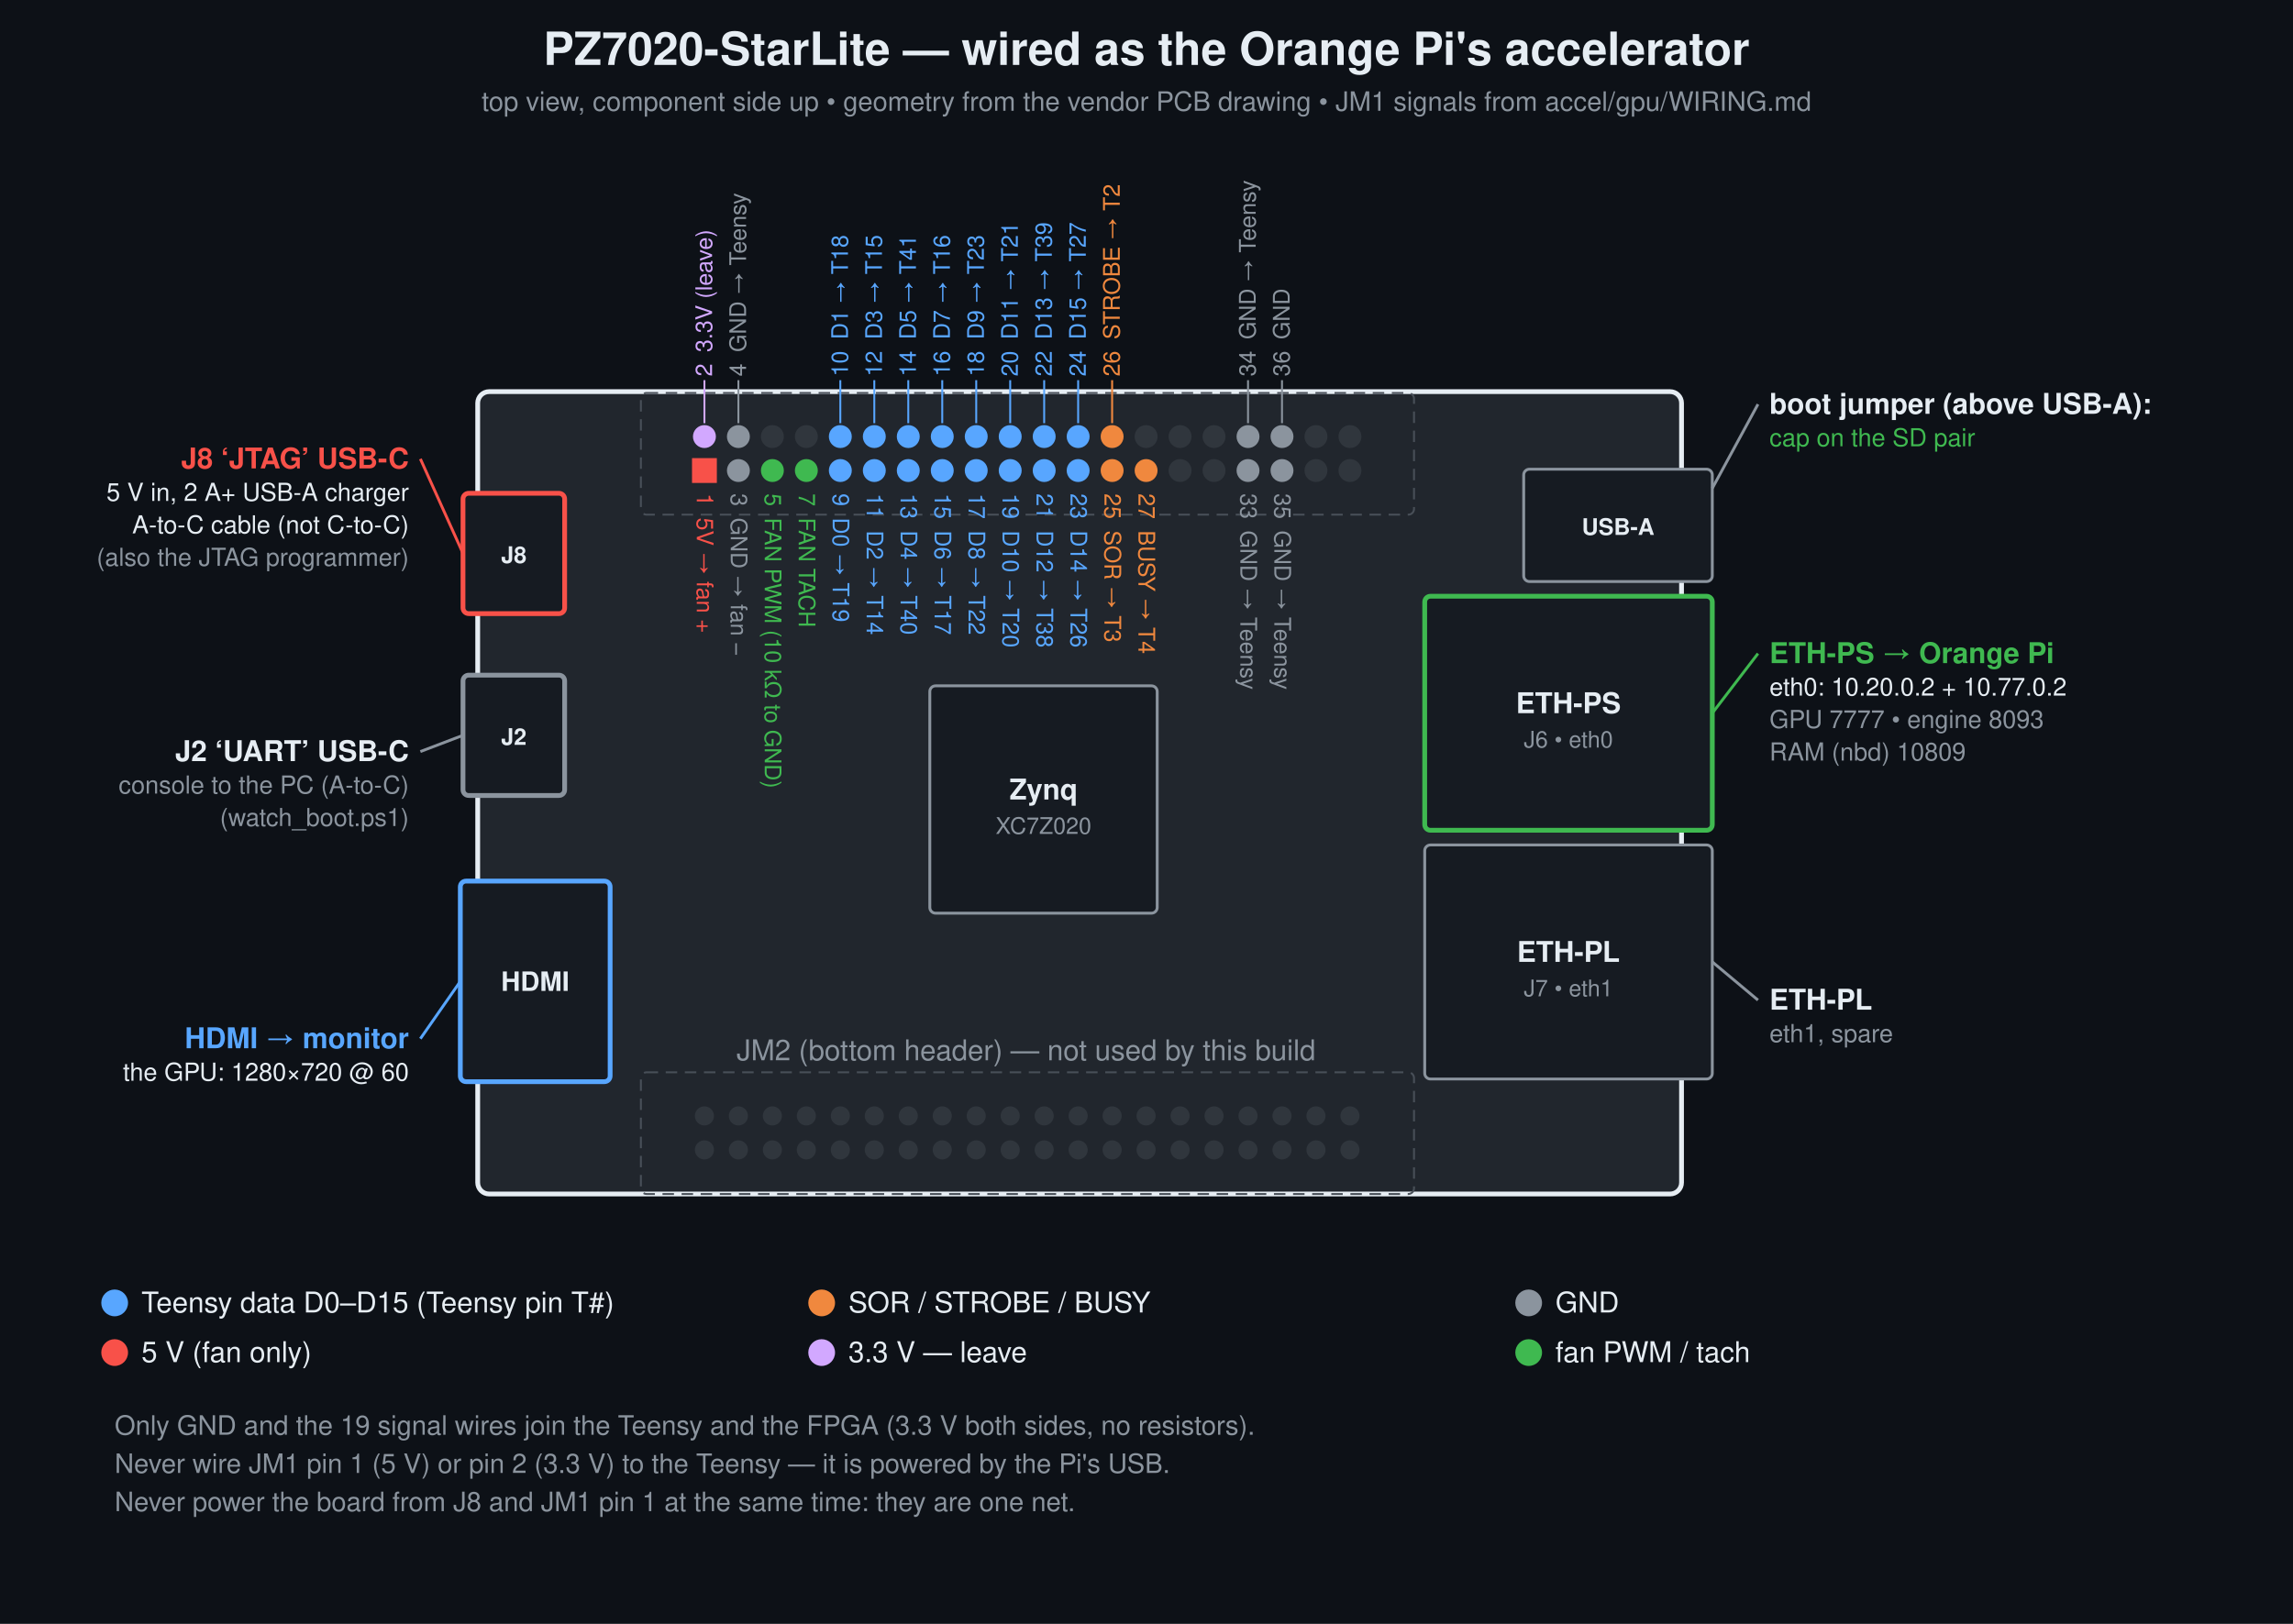
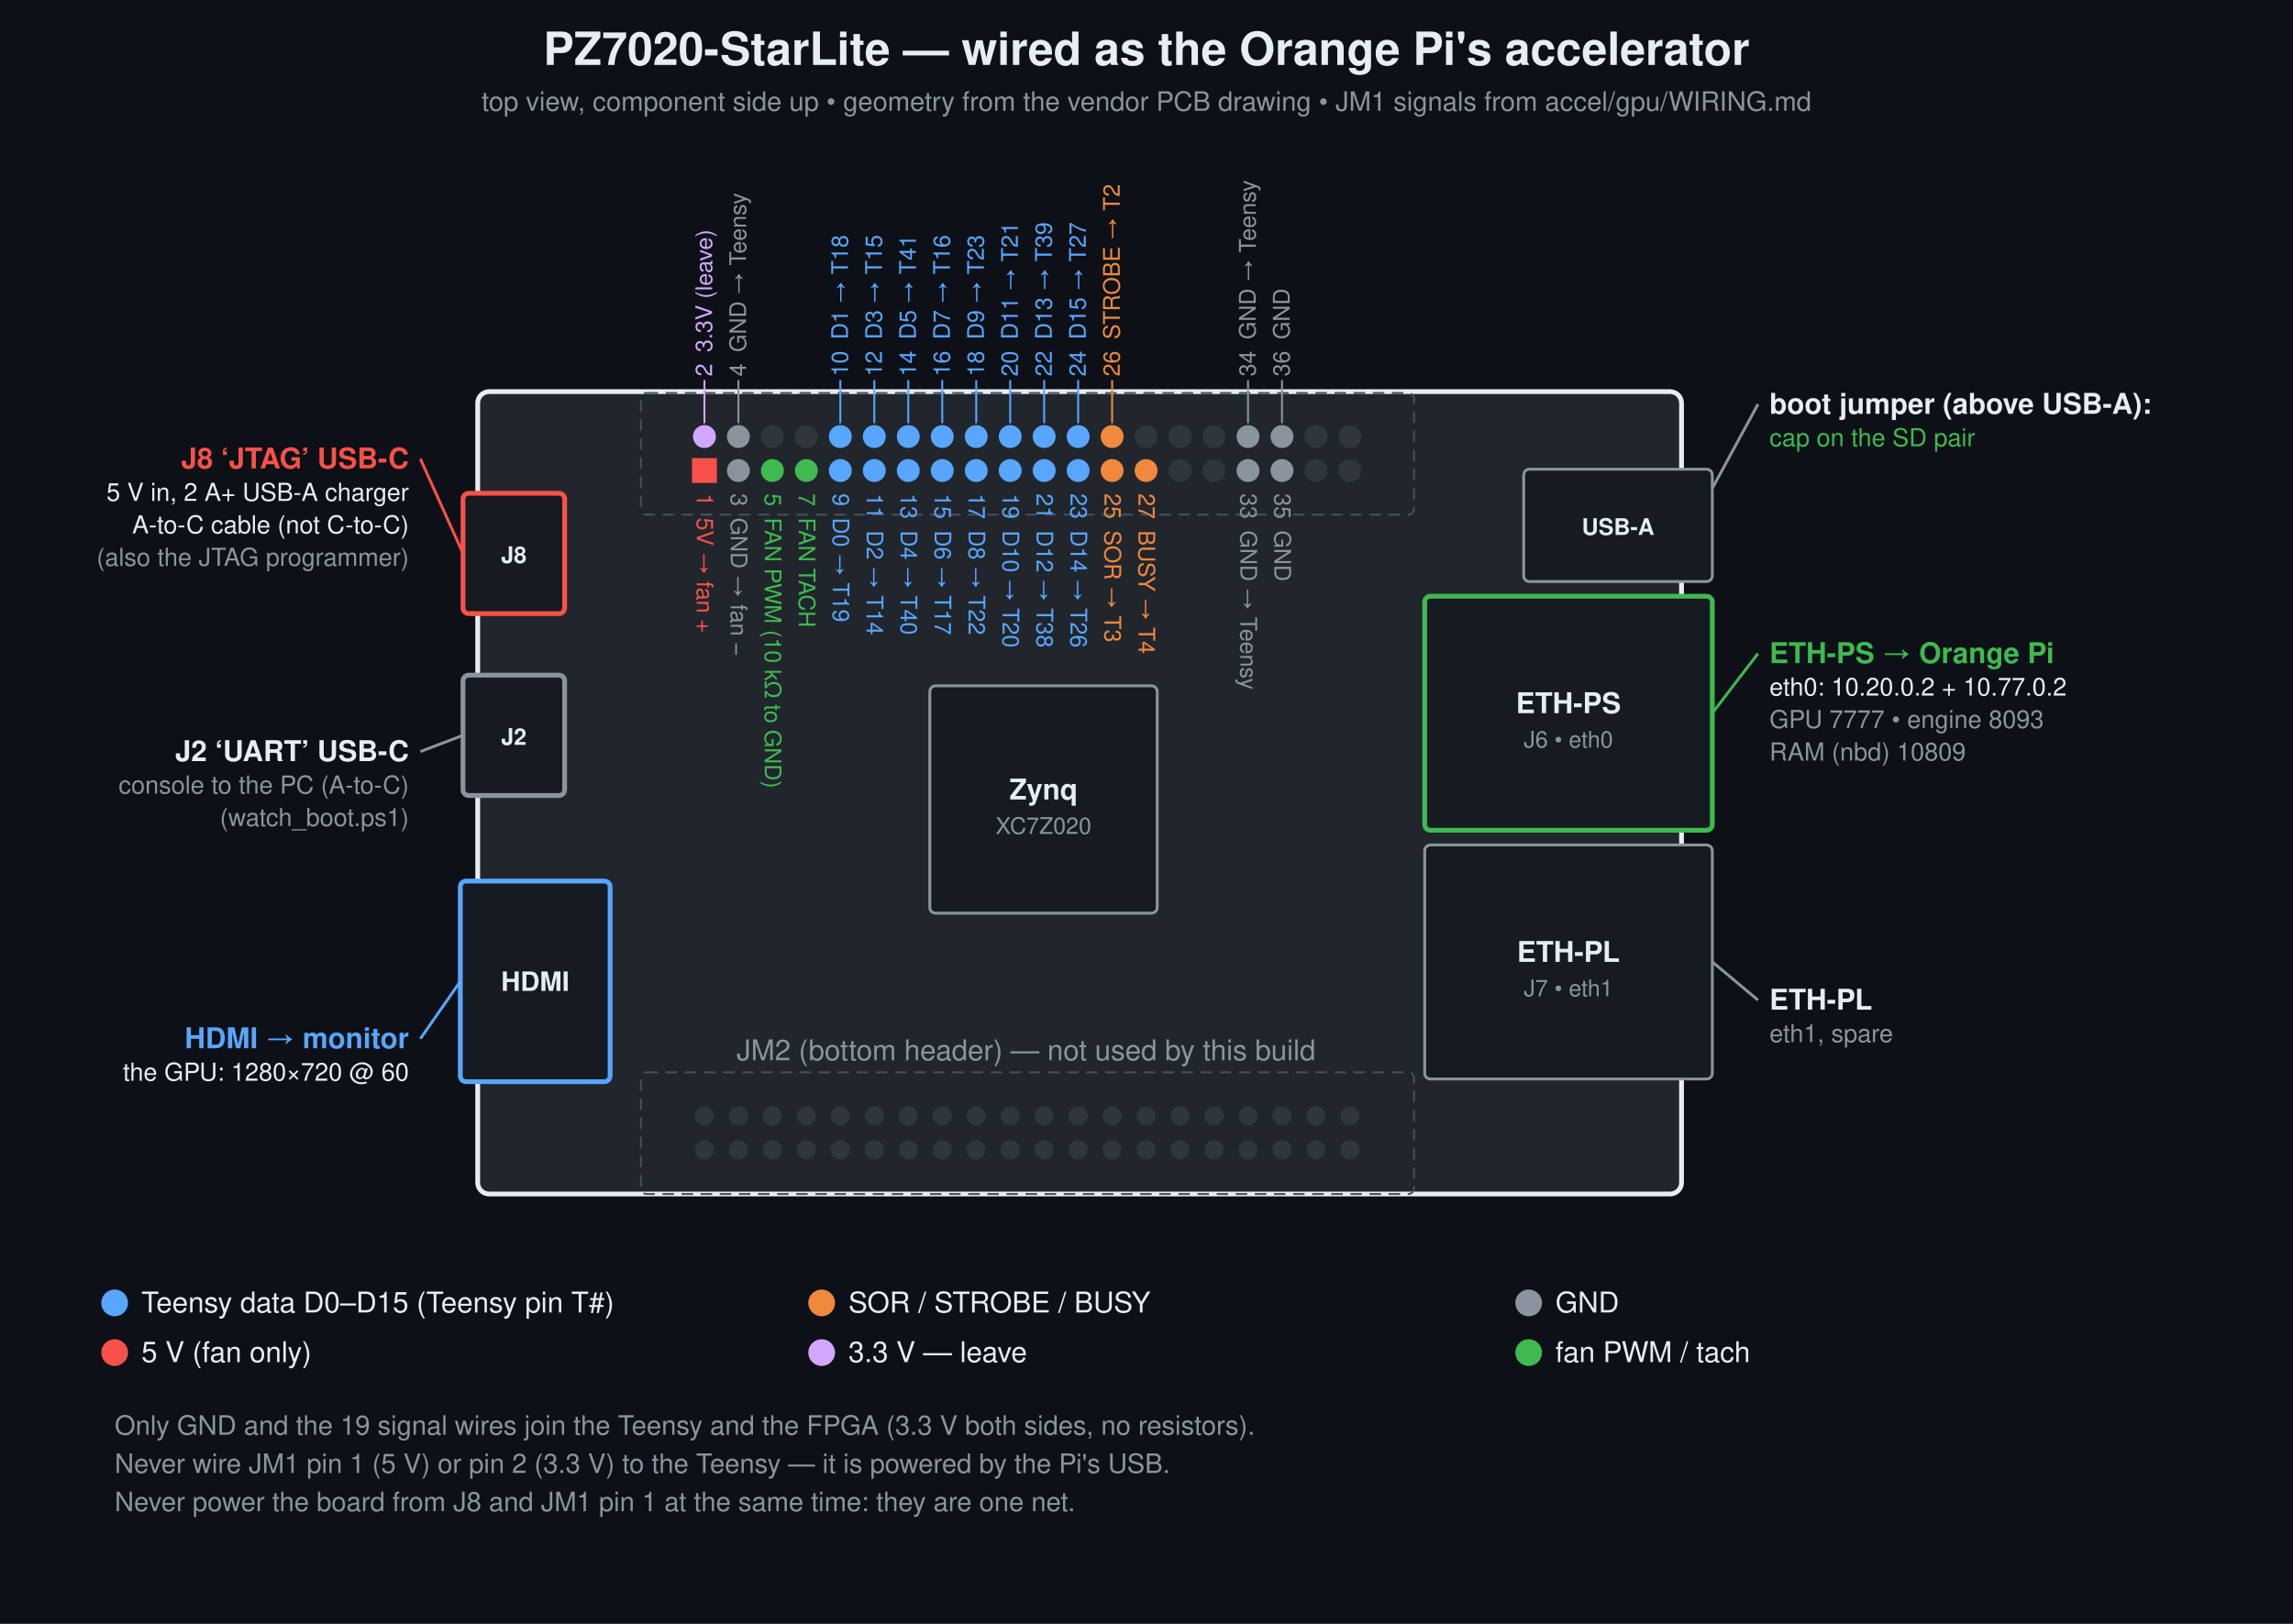
<svg xmlns="http://www.w3.org/2000/svg" viewBox="0 0 1200 850" role="img" aria-labelledby="t d" font-family="Helvetica, Arial, sans-serif">
  <rect width="1200" height="850" fill="#0d1117" />
  <text x="600.0" y="34" font-size="24" fill="#e6edf3" text-anchor="middle" font-weight="bold">PZ7020-StarLite — wired as the Orange Pi's accelerator</text>
  <text x="600.0" y="58" font-size="14" fill="#8b949e" text-anchor="middle">top view, component side up • geometry from the vendor PCB drawing • JM1 signals from accel/gpu/WIRING.md</text>
  <rect x="250.0" y="205.0" width="630.0" height="420.0" rx="6" fill="#21262d" stroke="#e6edf3" stroke-width="2.5" />
  <rect x="486.6" y="359.0" width="119.0" height="119.0" rx="3" fill="#161b22" stroke="#8b949e" stroke-width="1.5" />
  <text x="546.1" y="418.5" font-size="15" fill="#e6edf3" text-anchor="middle" font-weight="bold">Zynq</text>
  <text x="546.1" y="436.5" font-size="12" fill="#8b949e" text-anchor="middle">XC7Z020</text>
  <rect x="240.9" y="461.2" width="78.4" height="105.0" rx="3" fill="#161b22" stroke="#58a6ff" stroke-width="2.5" />
  <text x="280.1" y="518.7" font-size="14" fill="#e6edf3" text-anchor="middle" font-weight="bold">HDMI</text>
  <rect x="242.3" y="258.2" width="53.2" height="63.0" rx="3" fill="#161b22" stroke="#f85149" stroke-width="2.5" />
  <text x="268.9" y="294.7" font-size="12" fill="#e6edf3" text-anchor="middle" font-weight="bold">J8</text>
  <rect x="242.3" y="353.4" width="53.2" height="63.0" rx="3" fill="#161b22" stroke="#8b949e" stroke-width="2.5" />
  <text x="268.9" y="389.9" font-size="12" fill="#e6edf3" text-anchor="middle" font-weight="bold">J2</text>
  <rect x="745.6" y="312.1" width="150.5" height="122.5" rx="3" fill="#161b22" stroke="#3fb950" stroke-width="2.5" />
  <text x="820.8" y="373.3" font-size="15" fill="#e6edf3" text-anchor="middle" font-weight="bold">ETH-PS</text>
  <text x="820.8" y="391.3" font-size="12" fill="#8b949e" text-anchor="middle">J6 • eth0</text>
  <rect x="745.6" y="442.3" width="150.5" height="122.5" rx="3" fill="#161b22" stroke="#8b949e" stroke-width="1.5" />
  <text x="820.8" y="503.5" font-size="15" fill="#e6edf3" text-anchor="middle" font-weight="bold">ETH-PL</text>
  <text x="820.8" y="521.5" font-size="12" fill="#8b949e" text-anchor="middle">J7 • eth1</text>
  <rect x="797.4" y="245.6" width="98.7" height="58.8" rx="3" fill="#161b22" stroke="#8b949e" stroke-width="1.5" />
  <text x="846.8" y="280.0" font-size="12" fill="#e6edf3" text-anchor="middle" font-weight="bold">USB-A</text>
  <rect x="335.4" y="561.3" width="404.6" height="63.7" rx="3" fill="none" stroke="#484f58" stroke-dasharray="6 4" />
  <rect x="335.4" y="205.7" width="404.6" height="63.7" rx="3" fill="none" stroke="#484f58" stroke-dasharray="6 4" />
  <text x="537.0" y="555.0" font-size="15" fill="#8b949e" text-anchor="middle">JM2 (bottom header) — not used by this build</text>
  <circle cx="706.47" cy="584.12" r="5" fill="#30363d" />
  <circle cx="706.47" cy="601.90" r="5" fill="#30363d" />
  <circle cx="688.69" cy="584.12" r="5" fill="#30363d" />
  <circle cx="688.69" cy="601.90" r="5" fill="#30363d" />
  <circle cx="670.91" cy="584.12" r="5" fill="#30363d" />
  <circle cx="670.91" cy="601.90" r="5" fill="#30363d" />
  <circle cx="653.13" cy="584.12" r="5" fill="#30363d" />
  <circle cx="653.13" cy="601.90" r="5" fill="#30363d" />
  <circle cx="635.35" cy="584.12" r="5" fill="#30363d" />
  <circle cx="635.35" cy="601.90" r="5" fill="#30363d" />
  <circle cx="617.57" cy="584.12" r="5" fill="#30363d" />
  <circle cx="617.57" cy="601.90" r="5" fill="#30363d" />
  <circle cx="599.79" cy="584.12" r="5" fill="#30363d" />
  <circle cx="599.79" cy="601.90" r="5" fill="#30363d" />
  <circle cx="582.01" cy="584.12" r="5" fill="#30363d" />
  <circle cx="582.01" cy="601.90" r="5" fill="#30363d" />
  <circle cx="564.23" cy="584.12" r="5" fill="#30363d" />
  <circle cx="564.23" cy="601.90" r="5" fill="#30363d" />
  <circle cx="546.45" cy="584.12" r="5" fill="#30363d" />
  <circle cx="546.45" cy="601.90" r="5" fill="#30363d" />
  <circle cx="528.67" cy="584.12" r="5" fill="#30363d" />
  <circle cx="528.67" cy="601.90" r="5" fill="#30363d" />
  <circle cx="510.89" cy="584.12" r="5" fill="#30363d" />
  <circle cx="510.89" cy="601.90" r="5" fill="#30363d" />
  <circle cx="493.11" cy="584.12" r="5" fill="#30363d" />
  <circle cx="493.11" cy="601.90" r="5" fill="#30363d" />
  <circle cx="475.33" cy="584.12" r="5" fill="#30363d" />
  <circle cx="475.33" cy="601.90" r="5" fill="#30363d" />
  <circle cx="457.55" cy="584.12" r="5" fill="#30363d" />
  <circle cx="457.55" cy="601.90" r="5" fill="#30363d" />
  <circle cx="439.77" cy="584.12" r="5" fill="#30363d" />
  <circle cx="439.77" cy="601.90" r="5" fill="#30363d" />
  <circle cx="421.99" cy="584.12" r="5" fill="#30363d" />
  <circle cx="421.99" cy="601.90" r="5" fill="#30363d" />
  <circle cx="404.21" cy="584.12" r="5" fill="#30363d" />
  <circle cx="404.21" cy="601.90" r="5" fill="#30363d" />
  <circle cx="386.43" cy="584.12" r="5" fill="#30363d" />
  <circle cx="386.43" cy="601.90" r="5" fill="#30363d" />
  <circle cx="368.65" cy="584.12" r="5" fill="#30363d" />
  <circle cx="368.65" cy="601.90" r="5" fill="#30363d" />
  <rect x="362.15" y="239.80" width="13" height="13" fill="#f85149" />
  <circle cx="368.65" cy="228.52" r="6" fill="#d2a8ff" />
  <circle cx="386.43" cy="246.30" r="6" fill="#8b949e" />
  <circle cx="386.43" cy="228.52" r="6" fill="#8b949e" />
  <circle cx="404.21" cy="246.30" r="6" fill="#3fb950" />
  <circle cx="404.21" cy="228.52" r="6" fill="#30363d" />
  <circle cx="421.99" cy="246.30" r="6" fill="#3fb950" />
  <circle cx="421.99" cy="228.52" r="6" fill="#30363d" />
  <circle cx="439.77" cy="246.30" r="6" fill="#58a6ff" />
  <circle cx="439.77" cy="228.52" r="6" fill="#58a6ff" />
  <circle cx="457.55" cy="246.30" r="6" fill="#58a6ff" />
  <circle cx="457.55" cy="228.52" r="6" fill="#58a6ff" />
  <circle cx="475.33" cy="246.30" r="6" fill="#58a6ff" />
  <circle cx="475.33" cy="228.52" r="6" fill="#58a6ff" />
  <circle cx="493.11" cy="246.30" r="6" fill="#58a6ff" />
  <circle cx="493.11" cy="228.52" r="6" fill="#58a6ff" />
  <circle cx="510.89" cy="246.30" r="6" fill="#58a6ff" />
  <circle cx="510.89" cy="228.52" r="6" fill="#58a6ff" />
  <circle cx="528.67" cy="246.30" r="6" fill="#58a6ff" />
  <circle cx="528.67" cy="228.52" r="6" fill="#58a6ff" />
  <circle cx="546.45" cy="246.30" r="6" fill="#58a6ff" />
  <circle cx="546.45" cy="228.52" r="6" fill="#58a6ff" />
  <circle cx="564.23" cy="246.30" r="6" fill="#58a6ff" />
  <circle cx="564.23" cy="228.52" r="6" fill="#58a6ff" />
  <circle cx="582.01" cy="246.30" r="6" fill="#f0883e" />
  <circle cx="582.01" cy="228.52" r="6" fill="#f0883e" />
  <circle cx="599.79" cy="246.30" r="6" fill="#f0883e" />
  <circle cx="599.79" cy="228.52" r="6" fill="#30363d" />
  <circle cx="617.57" cy="246.30" r="6" fill="#30363d" />
  <circle cx="617.57" cy="228.52" r="6" fill="#30363d" />
  <circle cx="635.35" cy="246.30" r="6" fill="#30363d" />
  <circle cx="635.35" cy="228.52" r="6" fill="#30363d" />
  <circle cx="653.13" cy="246.30" r="6" fill="#8b949e" />
  <circle cx="653.13" cy="228.52" r="6" fill="#8b949e" />
  <circle cx="670.91" cy="246.30" r="6" fill="#8b949e" />
  <circle cx="670.91" cy="228.52" r="6" fill="#8b949e" />
  <circle cx="688.69" cy="246.30" r="6" fill="#30363d" />
  <circle cx="688.69" cy="228.52" r="6" fill="#30363d" />
  <circle cx="706.47" cy="246.30" r="6" fill="#30363d" />
  <circle cx="706.47" cy="228.52" r="6" fill="#30363d" />
  <text transform="translate(435.77,258.30) rotate(90)" font-size="12" fill="#58a6ff">9 D0 → T19</text>
  <line x1="439.77" y1="221.52" x2="439.77" y2="199.00" stroke="#58a6ff" stroke-width="1" />
  <text transform="translate(443.77,197.00) rotate(-90)" font-size="12" fill="#58a6ff">10 D1 → T18</text>
  <text transform="translate(453.55,258.30) rotate(90)" font-size="12" fill="#58a6ff">11 D2 → T14</text>
  <line x1="457.55" y1="221.52" x2="457.55" y2="199.00" stroke="#58a6ff" stroke-width="1" />
  <text transform="translate(461.55,197.00) rotate(-90)" font-size="12" fill="#58a6ff">12 D3 → T15</text>
  <text transform="translate(471.33,258.30) rotate(90)" font-size="12" fill="#58a6ff">13 D4 → T40</text>
  <line x1="475.33" y1="221.52" x2="475.33" y2="199.00" stroke="#58a6ff" stroke-width="1" />
  <text transform="translate(479.33,197.00) rotate(-90)" font-size="12" fill="#58a6ff">14 D5 → T41</text>
  <text transform="translate(489.11,258.30) rotate(90)" font-size="12" fill="#58a6ff">15 D6 → T17</text>
  <line x1="493.11" y1="221.52" x2="493.11" y2="199.00" stroke="#58a6ff" stroke-width="1" />
  <text transform="translate(497.11,197.00) rotate(-90)" font-size="12" fill="#58a6ff">16 D7 → T16</text>
  <text transform="translate(506.89,258.30) rotate(90)" font-size="12" fill="#58a6ff">17 D8 → T22</text>
  <line x1="510.89" y1="221.52" x2="510.89" y2="199.00" stroke="#58a6ff" stroke-width="1" />
  <text transform="translate(514.89,197.00) rotate(-90)" font-size="12" fill="#58a6ff">18 D9 → T23</text>
  <text transform="translate(524.67,258.30) rotate(90)" font-size="12" fill="#58a6ff">19 D10 → T20</text>
  <line x1="528.67" y1="221.52" x2="528.67" y2="199.00" stroke="#58a6ff" stroke-width="1" />
  <text transform="translate(532.67,197.00) rotate(-90)" font-size="12" fill="#58a6ff">20 D11 → T21</text>
  <text transform="translate(542.45,258.30) rotate(90)" font-size="12" fill="#58a6ff">21 D12 → T38</text>
  <line x1="546.45" y1="221.52" x2="546.45" y2="199.00" stroke="#58a6ff" stroke-width="1" />
  <text transform="translate(550.45,197.00) rotate(-90)" font-size="12" fill="#58a6ff">22 D13 → T39</text>
  <text transform="translate(560.23,258.30) rotate(90)" font-size="12" fill="#58a6ff">23 D14 → T26</text>
  <line x1="564.23" y1="221.52" x2="564.23" y2="199.00" stroke="#58a6ff" stroke-width="1" />
  <text transform="translate(568.23,197.00) rotate(-90)" font-size="12" fill="#58a6ff">24 D15 → T27</text>
  <text transform="translate(578.01,258.30) rotate(90)" font-size="12" fill="#f0883e">25 SOR → T3</text>
  <line x1="582.01" y1="221.52" x2="582.01" y2="199.00" stroke="#f0883e" stroke-width="1" />
  <text transform="translate(586.01,197.00) rotate(-90)" font-size="12" fill="#f0883e">26 STROBE → T2</text>
  <text transform="translate(595.79,258.30) rotate(90)" font-size="12" fill="#f0883e">27 BUSY → T4</text>
  <text transform="translate(364.65,258.30) rotate(90)" font-size="12" fill="#f85149">1 5V → fan +</text>
  <line x1="368.65" y1="221.52" x2="368.65" y2="199.00" stroke="#d2a8ff" stroke-width="1" />
  <text transform="translate(372.65,197.00) rotate(-90)" font-size="12" fill="#d2a8ff">2 3.3V  (leave)</text>
  <text transform="translate(382.43,258.30) rotate(90)" font-size="12" fill="#8b949e">3 GND → fan −</text>
  <line x1="386.43" y1="221.52" x2="386.43" y2="199.00" stroke="#8b949e" stroke-width="1" />
  <text transform="translate(390.43,197.00) rotate(-90)" font-size="12" fill="#8b949e">4 GND → Teensy</text>
  <text transform="translate(400.21,258.30) rotate(90)" font-size="12" fill="#3fb950">5 FAN PWM (10 kΩ to GND)</text>
  <text transform="translate(417.99,258.30) rotate(90)" font-size="12" fill="#3fb950">7 FAN TACH</text>
  <text transform="translate(649.13,258.30) rotate(90)" font-size="12" fill="#8b949e">33 GND → Teensy</text>
  <line x1="653.13" y1="221.52" x2="653.13" y2="199.00" stroke="#8b949e" stroke-width="1" />
  <text transform="translate(657.13,197.00) rotate(-90)" font-size="12" fill="#8b949e">34 GND → Teensy</text>
-   <text transform="translate(666.91,258.30) rotate(90)" font-size="12" fill="#8b949e">35 GND → Teensy</text>
+   <text transform="translate(666.91,258.30) rotate(90)" font-size="12" fill="#8b949e">35 GND</text>
  <line x1="670.91" y1="221.52" x2="670.91" y2="199.00" stroke="#8b949e" stroke-width="1" />
  <text transform="translate(674.91,197.00) rotate(-90)" font-size="12" fill="#8b949e">36 GND</text>
  <line x1="242.3" y1="289.7" x2="220.0" y2="240.2" stroke="#f85149" stroke-width="1.5" />
  <text x="214.0" y="245.2" font-size="15" fill="#f85149" text-anchor="end" font-weight="bold">J8 ‘JTAG’ USB-C</text>
  <text x="214.0" y="262.2" font-size="13" fill="#e6edf3" text-anchor="end">5 V in, 2 A+ USB-A charger</text>
  <text x="214.0" y="279.2" font-size="13" fill="#e6edf3" text-anchor="end">A-to-C cable (not C-to-C)</text>
  <text x="214.0" y="296.2" font-size="13" fill="#8b949e" text-anchor="end">(also the JTAG programmer)</text>
  <line x1="242.3" y1="384.9" x2="220.0" y2="393.4" stroke="#8b949e" stroke-width="1.5" />
  <text x="214.0" y="398.4" font-size="15" fill="#e6edf3" text-anchor="end" font-weight="bold">J2 ‘UART’ USB-C</text>
  <text x="214.0" y="415.4" font-size="13" fill="#8b949e" text-anchor="end">console to the PC (A-to-C)</text>
  <text x="214.0" y="432.4" font-size="13" fill="#8b949e" text-anchor="end">(watch_boot.ps1)</text>
  <line x1="240.9" y1="513.7" x2="220.0" y2="543.7" stroke="#58a6ff" stroke-width="1.5" />
  <text x="214.0" y="548.7" font-size="15" fill="#58a6ff" text-anchor="end" font-weight="bold">HDMI → monitor</text>
  <text x="214.0" y="565.7" font-size="13" fill="#e6edf3" text-anchor="end">the GPU: 1280×720 @ 60</text>
  <line x1="896.1" y1="373.3" x2="920.0" y2="342.1" stroke="#3fb950" stroke-width="1.5" />
  <text x="926.0" y="347.1" font-size="15" fill="#3fb950" text-anchor="start" font-weight="bold">ETH-PS → Orange Pi</text>
  <text x="926.0" y="364.1" font-size="13" fill="#e6edf3" text-anchor="start">eth0: 10.20.0.2 + 10.77.0.2</text>
  <text x="926.0" y="381.1" font-size="13" fill="#8b949e" text-anchor="start">GPU 7777 • engine 8093</text>
  <text x="926.0" y="398.1" font-size="13" fill="#8b949e" text-anchor="start">RAM (nbd) 10809</text>
  <line x1="896.1" y1="503.5" x2="920.0" y2="523.5" stroke="#8b949e" stroke-width="1.5" />
  <text x="926.0" y="528.5" font-size="15" fill="#e6edf3" text-anchor="start" font-weight="bold">ETH-PL</text>
  <text x="926.0" y="545.5" font-size="13" fill="#8b949e" text-anchor="start">eth1, spare</text>
  <line x1="896.1" y1="255.6" x2="920.0" y2="211.6" stroke="#8b949e" stroke-width="1.5" />
  <text x="926.0" y="216.6" font-size="15" fill="#e6edf3" text-anchor="start" font-weight="bold">boot jumper (above USB-A):</text>
  <text x="926.0" y="233.6" font-size="13" fill="#3fb950" text-anchor="start">cap on the SD pair</text>
  <circle cx="60" cy="682" r="7" fill="#58a6ff" />
  <text x="74" y="687" font-size="15" fill="#e6edf3">Teensy data D0–D15 (Teensy pin T#)</text>
  <circle cx="430" cy="682" r="7" fill="#f0883e" />
  <text x="444" y="687" font-size="15" fill="#e6edf3">SOR / STROBE / BUSY</text>
  <circle cx="800" cy="682" r="7" fill="#8b949e" />
  <text x="814" y="687" font-size="15" fill="#e6edf3">GND</text>
  <circle cx="60" cy="708" r="7" fill="#f85149" />
  <text x="74" y="713" font-size="15" fill="#e6edf3">5 V (fan only)</text>
  <circle cx="430" cy="708" r="7" fill="#d2a8ff" />
  <text x="444" y="713" font-size="15" fill="#e6edf3">3.3 V — leave</text>
  <circle cx="800" cy="708" r="7" fill="#3fb950" />
  <text x="814" y="713" font-size="15" fill="#e6edf3">fan PWM / tach</text>
  <text x="60" y="751" font-size="14" fill="#8b949e">Only GND and the 19 signal wires join the Teensy and the FPGA (3.3 V both sides, no resistors).</text>
  <text x="60" y="771" font-size="14" fill="#8b949e">Never wire JM1 pin 1 (5 V) or pin 2 (3.3 V) to the Teensy — it is powered by the Pi's USB.</text>
  <text x="60" y="791" font-size="14" fill="#8b949e">Never power the board from J8 and JM1 pin 1 at the same time: they are one net.</text>
</svg>
